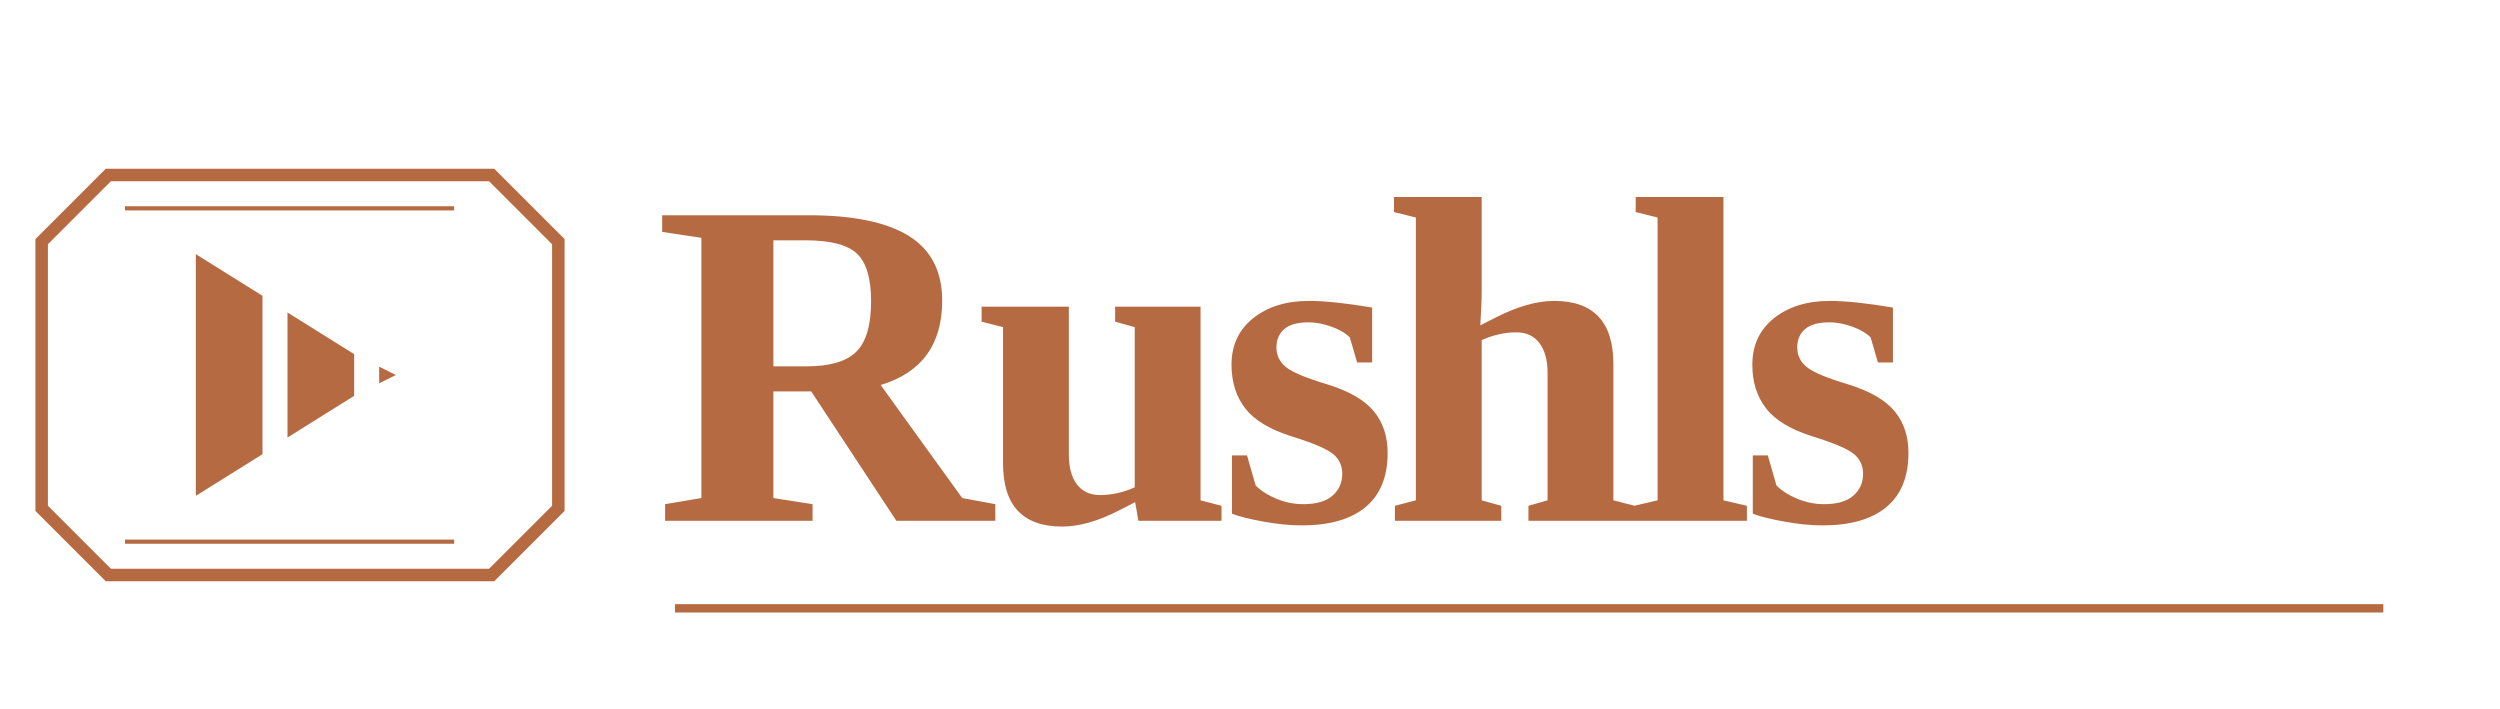
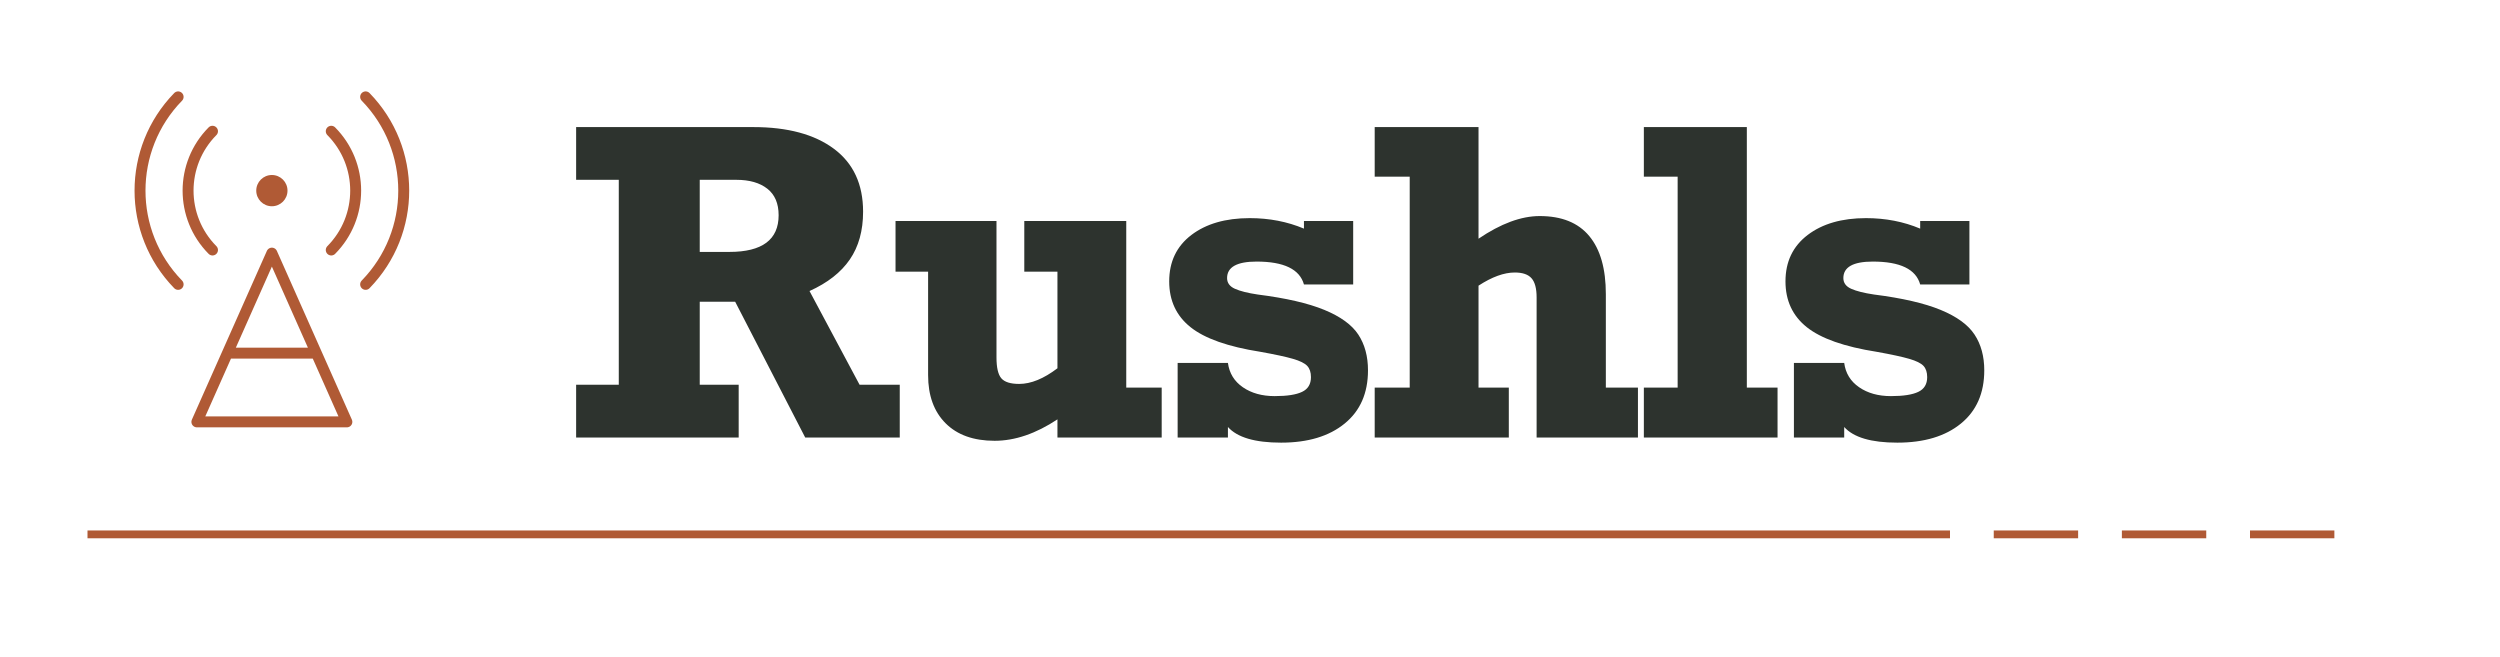
- <svg xmlns="http://www.w3.org/2000/svg" width="600" height="170" viewBox="0 0 600 170" role="img" aria-labelledby="title desc">
-   <g fill="none" stroke="#b66a42" stroke-width="3">
-     <path d="M26 42h92l16 16v64l-16 16H26l-16-16V58z" />
-     <path d="M30 50h79M30 130h79" stroke-width="1" />
+ <svg xmlns="http://www.w3.org/2000/svg" width="800" height="210" viewBox="0 0 800 210" role="img" aria-labelledby="title desc">
+   <g fill="none" stroke="#b05a35" stroke-width="3.5" stroke-linecap="round" stroke-linejoin="round">
+     <path d="M63 135L87 81L111 135ZM73 113H101" />
+     <path d="M68 80A27 27 0 0 1 68 42M106 42A27 27 0 0 1 106 80M57 91A43 43 0 0 1 57 31M117 31A43 43 0 0 1 117 91" />
  </g>
-   <g fill="#b66a42">
-     <path d="M47 61v58l16-10V71zM69 75v30l16-10V85zM91 88v4l4-2z" />
-     <text x="157" y="125" font-family="Rockwell, Georgia, 'Times New Roman', serif" font-size="112" font-weight="700" letter-spacing="-4">Rushls</text>
-     <path d="M162 145h410v2H162z" />
+   <circle cx="87" cy="61" r="5" fill="#b05a35" />
+   <g fill="#2d332e" transform="translate(181 140) scale(1.35)">
+     <path d="M70.51,-53.52Q70.51,-46.78 67.36,-42.19Q64.21,-37.60 57.81,-34.72L69.68,-12.50L79.20,-12.50L79.20,-0.00L56.79,-0.00L40.19,-32.18L31.79,-32.18L31.79,-12.50L41.02,-12.50L41.02,-0.00L2.49,-0.00L2.49,-12.50L12.60,-12.50L12.60,-61.08L2.49,-61.08L2.49,-73.58L44.48,-73.58Q56.69,-73.58 63.60,-68.43Q70.51,-63.28 70.51,-53.52ZM50.49,-52.69Q50.49,-56.88 47.80,-58.98Q45.12,-61.08 40.48,-61.08L31.79,-61.08L31.79,-43.99L38.82,-43.99Q50.49,-43.99 50.49,-52.69ZM107.50,-12.70Q111.70,-12.70 116.58,-16.41L116.58,-39.31L108.72,-39.31L108.72,-51.32L132.89,-51.32L132.89,-11.82L141.29,-11.82L141.29,-0.00L116.58,-0.00L116.58,-4.30Q108.91,0.78 101.69,0.78Q94.22,0.78 90.07,-3.37Q85.92,-7.52 85.92,-14.79L85.92,-39.31L78.20,-39.31L78.20,-51.32L102.13,-51.32L102.13,-18.99Q102.13,-15.38 103.27,-14.04Q104.42,-12.70 107.50,-12.70ZM175.01,-49.51L175.01,-51.32L186.68,-51.32L186.68,-36.28L175.01,-36.28Q173.49,-41.70 163.78,-41.70Q156.79,-41.70 156.79,-37.79Q156.79,-36.08 158.65,-35.25Q160.50,-34.42 164.07,-33.89Q174.08,-32.62 179.84,-30.25Q185.60,-27.88 187.90,-24.39Q190.19,-20.90 190.19,-15.92Q190.19,-7.81 184.65,-3.30Q179.11,1.22 169.59,1.22Q160.31,1.22 156.99,-2.49L156.99,-0.00L145.07,-0.00L145.07,-17.68L156.99,-17.68Q157.48,-14.01 160.53,-11.91Q163.58,-9.81 168.07,-9.81Q172.47,-9.81 174.57,-10.82Q176.67,-11.82 176.67,-14.31Q176.67,-16.02 175.79,-16.97Q174.91,-17.92 172.39,-18.65Q169.88,-19.38 164.70,-20.31Q153.18,-22.12 148.13,-26.15Q143.07,-30.18 143.07,-37.01Q143.07,-43.99 148.32,-48.00Q153.57,-52.00 162.16,-52.00Q169.10,-52.00 175.01,-49.51ZM230.89,-52.49Q238.71,-52.49 242.64,-47.75Q246.57,-43.02 246.57,-33.98L246.57,-11.82L254.18,-11.82L254.18,-0.00L230.16,-0.00L230.16,-33.20Q230.16,-36.38 228.96,-37.74Q227.77,-39.11 224.98,-39.11Q221.18,-39.11 216.39,-35.99L216.39,-11.82L223.57,-11.82L223.57,-0.00L191.78,-0.00L191.78,-11.82L200.08,-11.82L200.08,-61.82L191.78,-61.82L191.78,-73.58L216.39,-73.58L216.39,-47.12Q224.30,-52.49 230.89,-52.49ZM287.27,-11.82L287.27,-0.00L255.58,-0.00L255.58,-11.82L263.59,-11.82L263.59,-61.82L255.58,-61.82L255.58,-73.58L279.99,-73.58L279.99,-11.82ZM321.08,-49.51L321.08,-51.32L332.75,-51.32L332.75,-36.28L321.08,-36.28Q319.57,-41.70 309.85,-41.70Q302.87,-41.70 302.87,-37.79Q302.87,-36.08 304.73,-35.25Q306.58,-34.42 310.15,-33.89Q320.16,-32.62 325.92,-30.25Q331.68,-27.88 333.97,-24.39Q336.27,-20.90 336.27,-15.92Q336.27,-7.81 330.73,-3.30Q325.19,1.22 315.66,1.22Q306.39,1.22 303.07,-2.49L303.07,-0.00L291.15,-0.00L291.15,-17.68L303.07,-17.68Q303.55,-14.01 306.61,-11.91Q309.66,-9.81 314.15,-9.81Q318.54,-9.81 320.64,-10.82Q322.74,-11.82 322.74,-14.31Q322.74,-16.02 321.87,-16.97Q320.99,-17.92 318.47,-18.65Q315.96,-19.38 310.78,-20.31Q299.26,-22.12 294.20,-26.15Q289.15,-30.18 289.15,-37.01Q289.15,-43.99 294.40,-48.00Q299.65,-52.00 308.24,-52.00Q315.18,-52.00 321.08,-49.51Z" />
+   </g>
+   <g fill="none" stroke="#b05a35" stroke-width="2.5" stroke-linecap="butt">
+     <path d="M28 171H624M638 171H665M679 171H706M720 171H747" />
  </g>
</svg>
